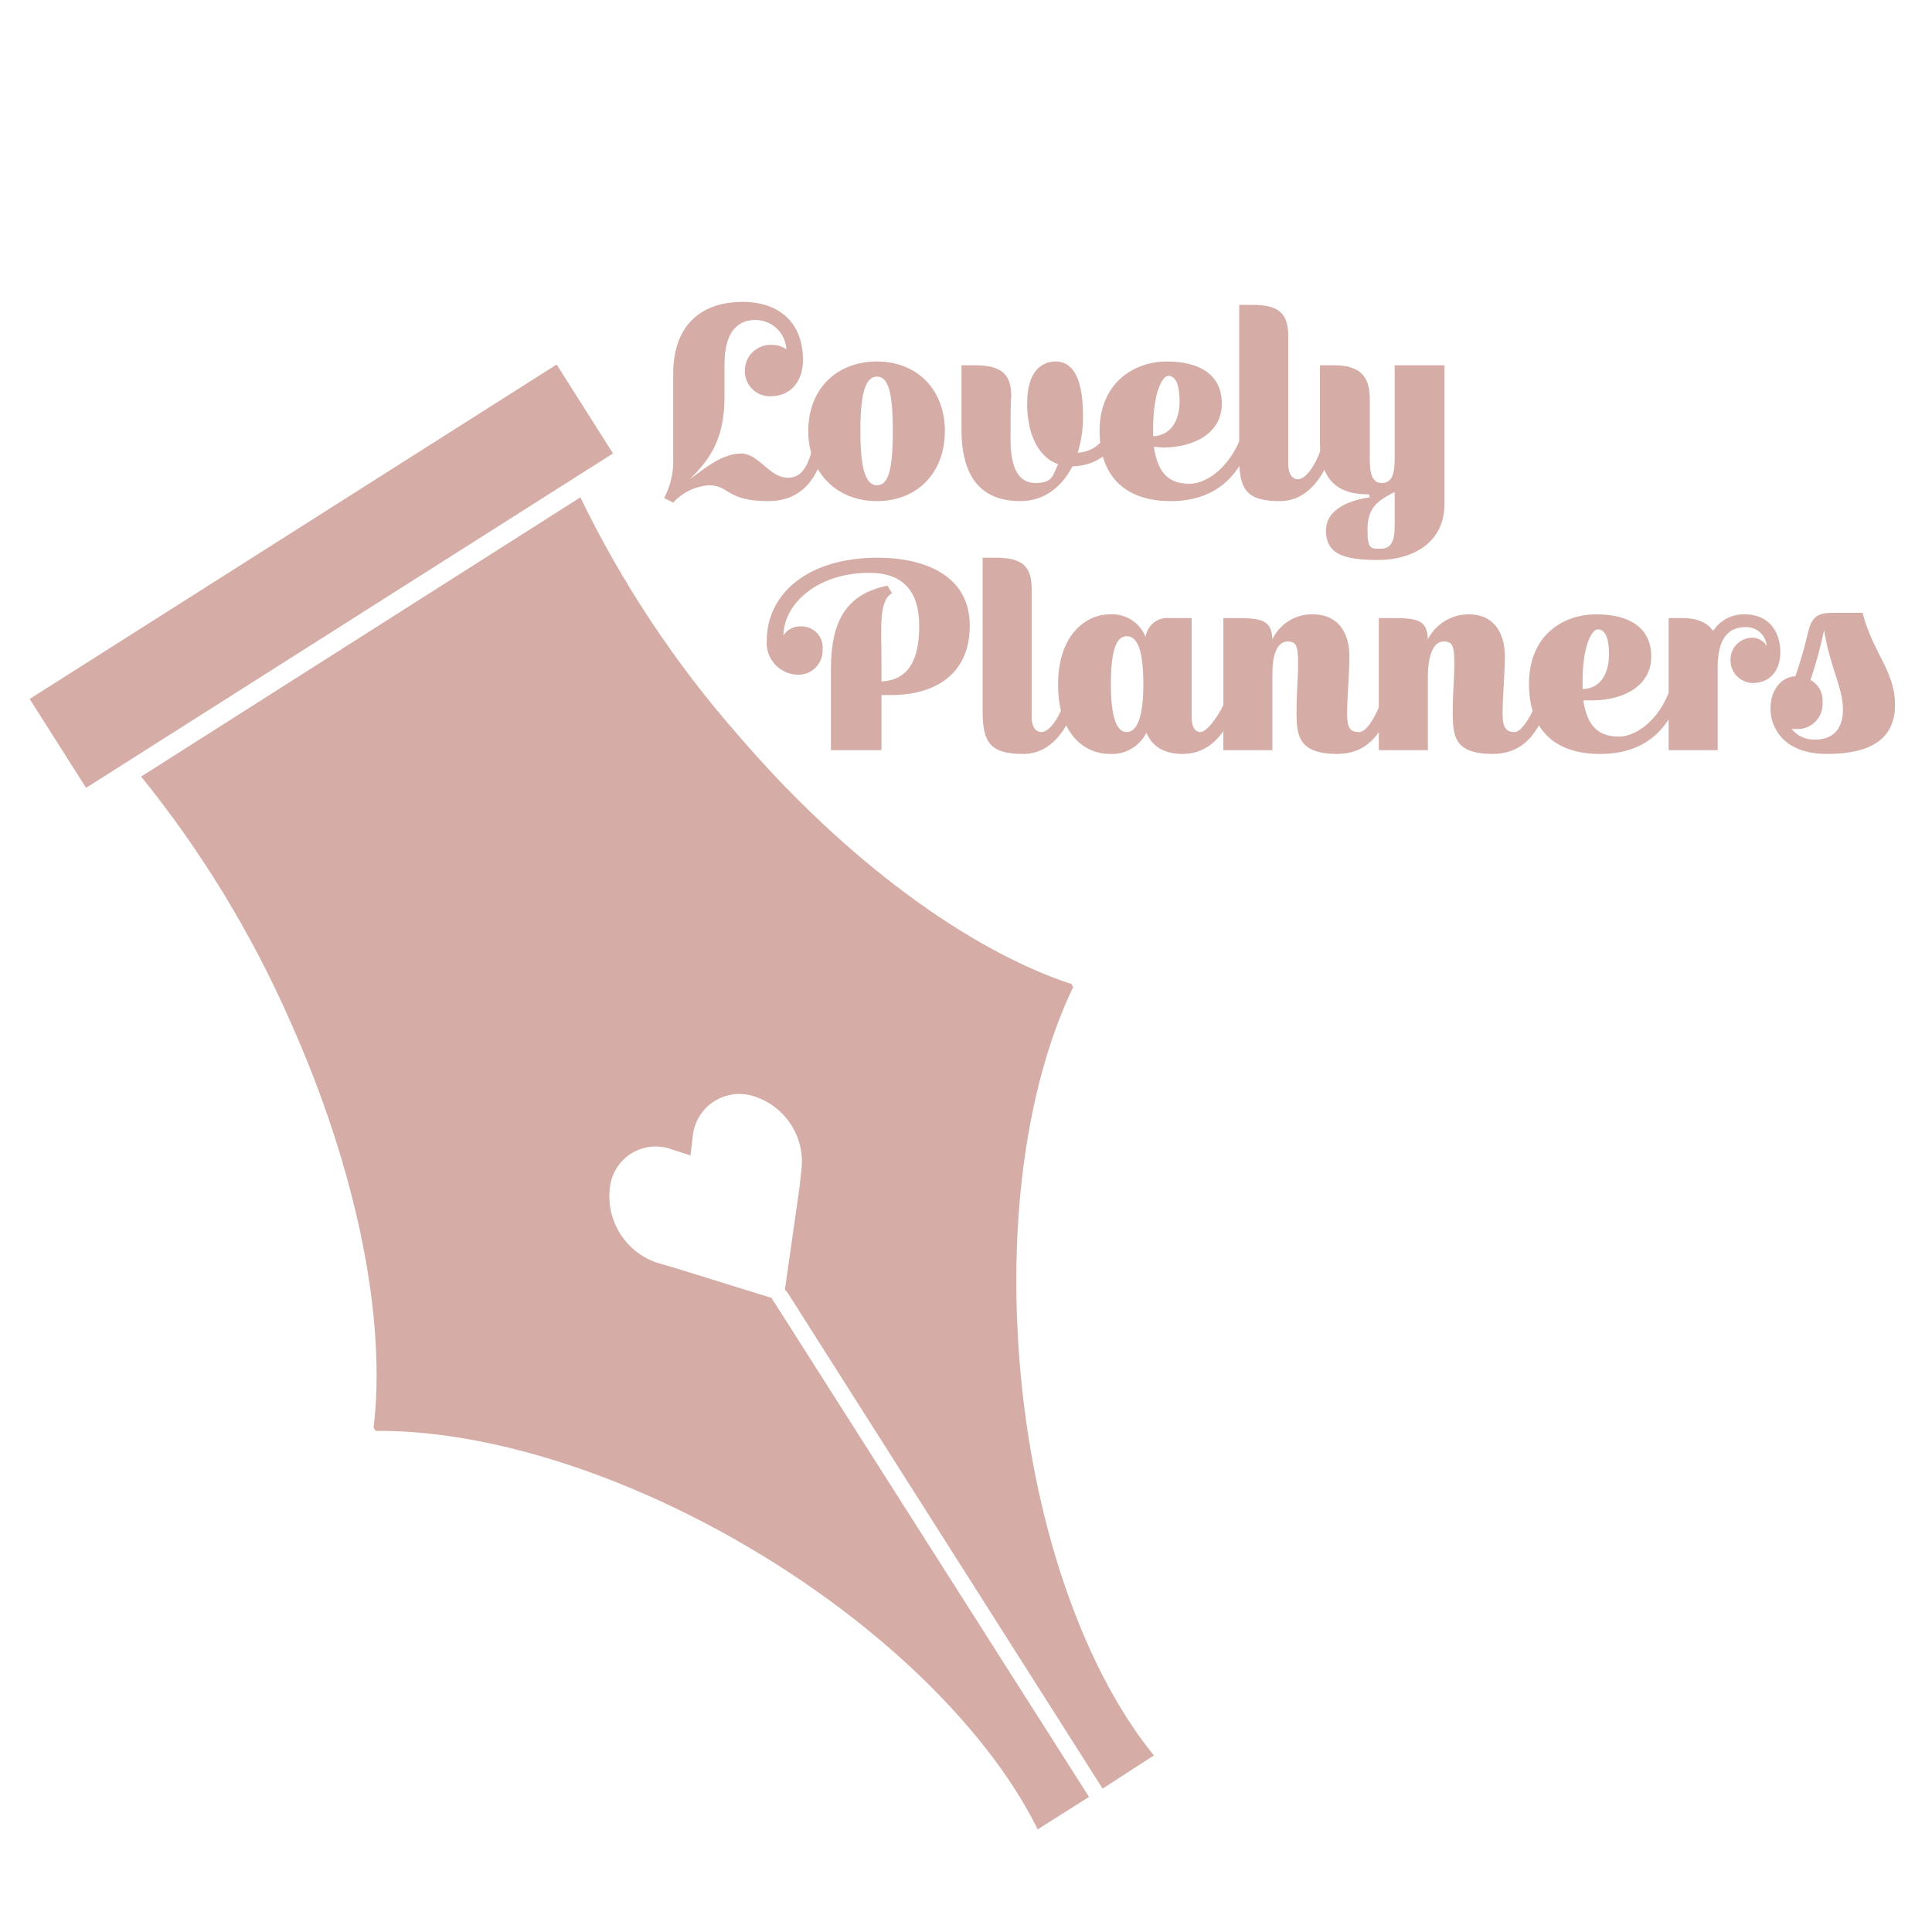
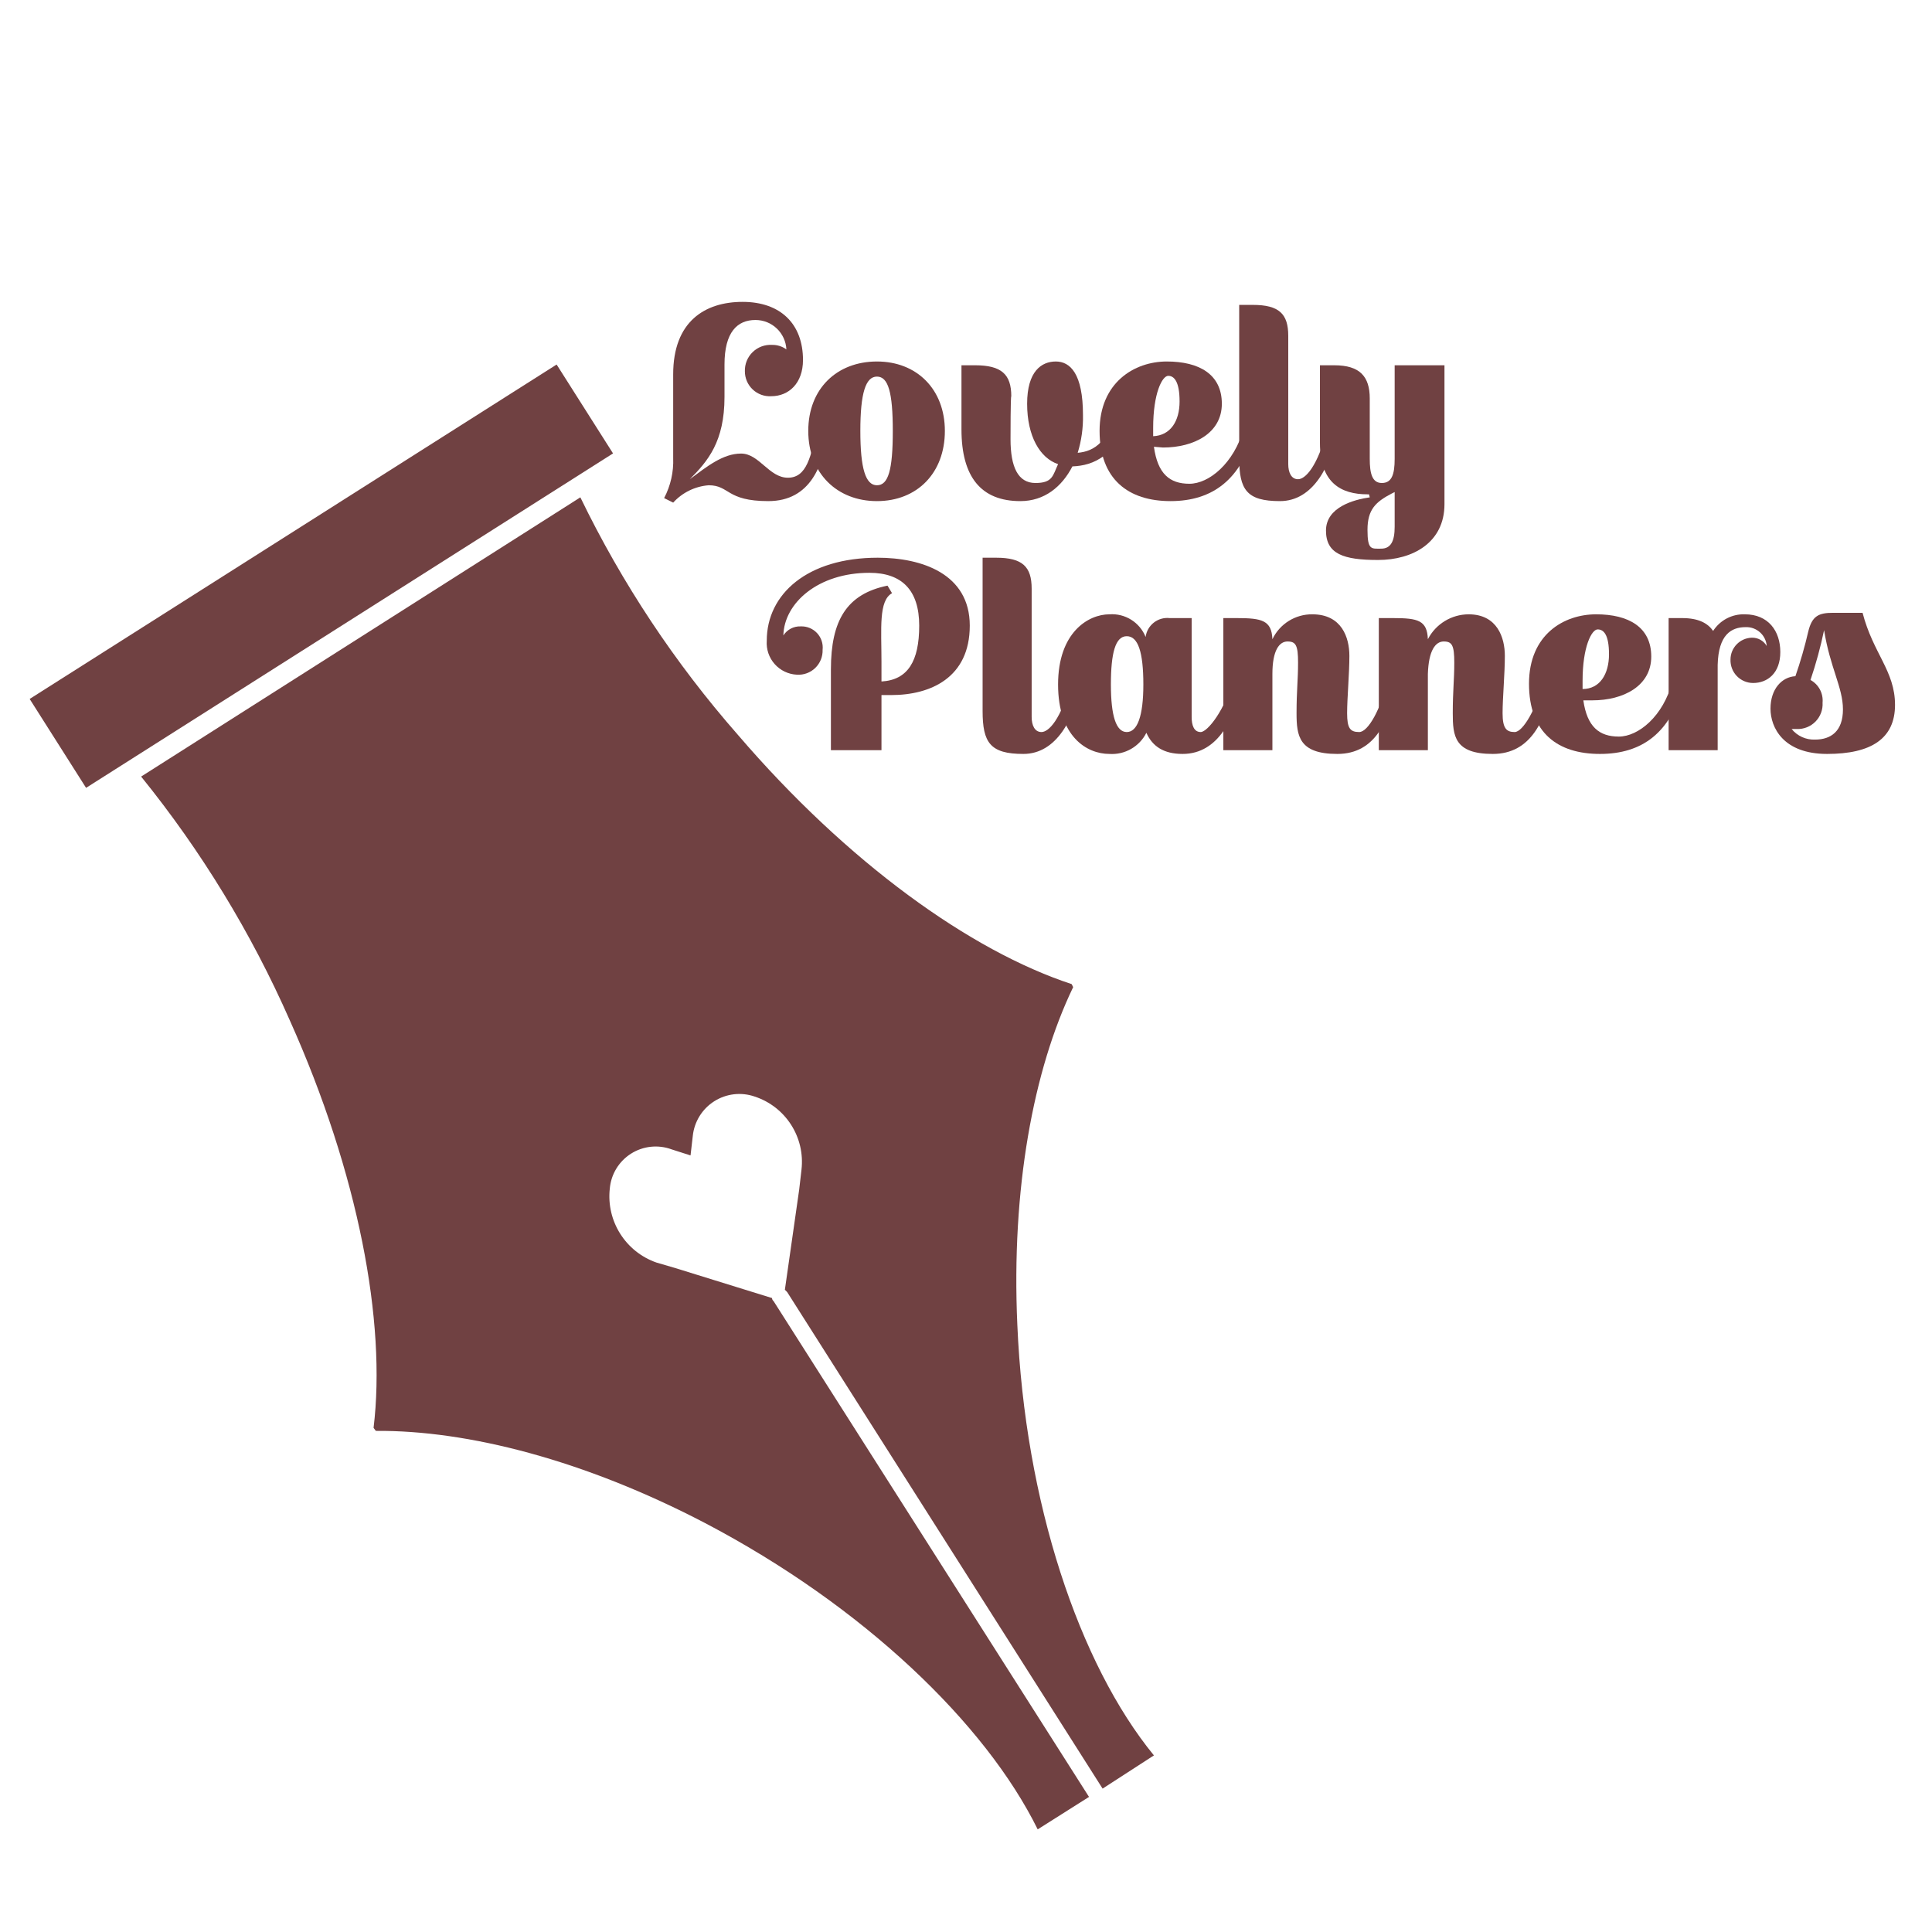
<svg xmlns="http://www.w3.org/2000/svg" height="3.6in" viewBox="0 0 256 256" width="3.6in">
-   <g fill="#d5ada6">
+   <g fill="#704142">
    <path d="m97.8 97.4a140.8 140.8 0 0 1 -20.9-31.5l-29.1 18.5-29.1 18.5a143 143 0 0 1 19.7 32.3c9.1 20.3 12.8 40 11.1 54l.3.4c12.2-.1 27.7 3.9 43.6 12.2 21 11 37.2 26.6 44.1 40.6l6.8-4.3-41.8-65.7a.5.5 0 0 1 -.2-.4l-12.9-4-2.4-.7a9.3 9.3 0 0 1 -6.2-9.8 6.1 6.1 0 0 1 8.2-5.2l2.5.8.3-2.6a6.2 6.2 0 0 1 8.2-5.2 9.1 9.1 0 0 1 6.2 9.7l-.3 2.6-1.9 13.3.3.3 41.8 65.8 6.8-4.4c-9.9-12.1-17.1-33.5-18.1-57.1-.8-17.9 2.1-33.7 7.4-44.7l-.2-.4c-13.4-4.4-29.7-16.1-44.2-33zm-93.87-4.785 69.826-44.313 7.475 11.779-69.826 44.313zm89.97-28.315a7.1 7.1 0 0 0 -4.7 2.3l-1.2-.6a10.5 10.5 0 0 0 1.2-5.3v-11.1c0-7 4.2-9.6 9.2-9.6s8 2.9 8 7.7c0 3.1-1.9 4.8-4.2 4.8a3.3 3.3 0 0 1 -3.5-3.3 3.4 3.4 0 0 1 3.6-3.5 3.1 3.1 0 0 1 1.9.6 4.1 4.1 0 0 0 -4.1-3.9c-2.4 0-4.1 1.6-4.1 5.9v4.3c0 5.9-2.2 8.5-4.6 10.9 2.3-1.7 4.4-3.4 6.8-3.4s3.7 3.2 6.2 3.2 3.1-2.8 3.9-6.9l1.4.4c-.5 4.8-2.3 9.6-7.9 9.6s-5.1-2.1-7.9-2.1z" />
    <path d="m125.2 57.1c0 5.6-3.7 9.3-9 9.3s-9.1-3.7-9.1-9.3 3.8-9.2 9.1-9.2 9 3.7 9 9.2zm-6.9 0c0-5.1-.6-7.2-2.1-7.2s-2.2 2.2-2.2 7.2.7 7.2 2.2 7.2 2.1-2 2.1-7.2zm24.5 2.9c2.3-.2 4.1-1.5 5.6-6.4l1.3.7c-1.5 6.2-4.9 7.4-7.6 7.5-1.4 2.7-3.7 4.6-6.9 4.6-5.2 0-7.8-3.2-7.8-9.5v-8.5h1.8c3.5 0 4.8 1.2 4.8 4.1-.1 0-.1 5.2-.1 5.7 0 3.7 1 5.8 3.3 5.8s2.3-1 3-2.5c-2.4-.8-4.1-3.7-4.1-8s1.9-5.6 3.8-5.6 3.6 1.6 3.6 7.1a15.9 15.9 0 0 1 -.7 5z" />
    <path d="m152.9 59.2c.5 3.6 2.1 4.9 4.7 4.9s5.9-2.7 7.2-7.3l1.4.3c-1.7 6.4-5.5 9.3-11.1 9.3s-9.4-2.9-9.4-9.3 4.6-9.2 8.9-9.2 7.3 1.7 7.3 5.6-3.7 5.8-7.8 5.8zm-.1-1.4c2.3-.1 3.5-2 3.5-4.6s-.7-3.4-1.5-3.4-2 2.3-2 6.9z" />
    <path d="m177.3 56.8c-.9 4.9-3.3 9.6-7.7 9.6s-5.4-1.5-5.4-5.7v-20.3h1.8c3.5 0 4.7 1.2 4.7 4.1v17c0 1.1.4 2 1.3 2s2.6-1.5 4-7.1z" />
    <path d="m181.4 65.5h-.2c-3.5 0-6.3-1.5-6.3-6.8v-10.3h1.9c3.4 0 4.7 1.5 4.7 4.4v8c0 1.9.3 3.2 1.6 3.2s1.7-1.1 1.7-3.2v-12.4h6.6v18.4c0 5.1-4.2 7.4-8.8 7.4s-6.9-.8-6.9-3.9 3.7-4.1 5.8-4.4zm3.4-.3-.4.2c-2.1 1.1-3.2 2.1-3.2 4.8s.5 2.5 1.8 2.5 1.8-1 1.8-2.9zm-74.7 34.2v-10.7c0-6.5 2.1-10 7.5-11.1l.6 1c-1.8 1-1.4 4.7-1.4 9.1v2.6c3.5-.2 5-2.7 5-7.4s-2.3-7-6.6-7c-6.8 0-11.3 4-11.4 8.3a2.6 2.6 0 0 1 2.3-1.2 2.8 2.8 0 0 1 2.9 3.1 3.2 3.2 0 0 1 -3.4 3.3 4.2 4.2 0 0 1 -4-4.5c0-6.2 5.4-11 14.7-11 5.8 0 12.2 2.1 12.2 9s-5.2 9.2-10.4 9.2h-1.3v7.3zm33.2-9.1c-.9 4.9-3.3 9.6-7.7 9.6s-5.4-1.5-5.4-5.7v-20.3h1.8c3.5 0 4.7 1.2 4.7 4.1v17c0 1.1.4 2 1.3 2s2.6-1.5 4-7z" />
    <path d="m157.9 95c0 1.1.3 2 1.2 2s3.3-3 4.3-7.1l1.2.4c-.9 4.7-3.1 9.6-7.9 9.6-2.5 0-4-1-4.8-2.8a5.1 5.1 0 0 1 -4.9 2.8c-3 0-6.8-2.3-6.8-9.2s4-9.3 6.8-9.3a4.8 4.8 0 0 1 4.8 3 2.9 2.9 0 0 1 3.2-2.5h2.9zm-6.4-4.3c0-4.3-.7-6.4-2.2-6.4s-2.1 2.2-2.1 6.4.7 6.3 2.1 6.3 2.2-2.1 2.2-6.3z" />
    <path d="m163.9 81.9c3.3 0 4.6.3 4.7 2.8a5.8 5.8 0 0 1 5.3-3.3c3.9 0 4.9 3.1 4.9 5.5s-.3 5.6-.3 7.6.4 2.5 1.6 2.5 2.9-3.1 3.8-7l1.3.3c-1.1 5.1-2.9 9.6-8 9.6s-5.4-2.4-5.4-5.4.2-4.4.2-6.7-.3-2.8-1.4-2.8-2 1.2-2 4.3v10.1h-6.5v-17.5z" />
    <path d="m184.6 81.9c3.3 0 4.5.3 4.6 2.8a6.1 6.1 0 0 1 5.4-3.3c3.8 0 4.8 3.1 4.8 5.5s-.3 5.6-.3 7.6.5 2.5 1.6 2.5 2.9-3.1 3.9-7l1.3.3c-1.1 5.1-3 9.6-8.1 9.6s-5.3-2.4-5.3-5.4.2-4.4.2-6.7-.3-2.8-1.4-2.8-2 1.2-2.1 4.3v10.1h-6.5v-17.5z" />
    <path d="m209.8 92.8c.5 3.5 2.1 4.8 4.7 4.8s5.9-2.7 7.1-7.3l1.5.3c-1.7 6.5-5.5 9.3-11.1 9.3s-9.4-2.8-9.4-9.3 4.6-9.2 8.9-9.2 7.3 1.7 7.3 5.6-3.7 5.8-7.8 5.8zm-.1-1.5c2.3 0 3.5-2 3.5-4.6s-.7-3.3-1.5-3.3-2 2.3-2 6.8z" />
    <path d="m222.9 81.9c2.2 0 3.4.7 4.1 1.7a4.8 4.8 0 0 1 4.2-2.2c3.1 0 4.7 2.2 4.7 5s-1.7 4.1-3.6 4.1a3 3 0 0 1 -3-3.1 2.9 2.9 0 0 1 2.8-2.9 2.2 2.2 0 0 1 2 1.1 2.7 2.7 0 0 0 -2.8-2.5c-1.9 0-3.6 1-3.7 5v11.3h-6.5v-17.5zm11.7 12c0-2.6 1.5-4.2 3.3-4.3a57.2 57.2 0 0 0 1.7-5.9c.5-2.1 1.4-2.5 3.3-2.5h3.9c1.4 5.4 4.3 7.7 4.3 12.2s-3.2 6.5-9 6.5-7.5-3.5-7.5-6zm5.3-3.8a3.1 3.1 0 0 1 1.6 3 3.3 3.3 0 0 1 -3.4 3.5h-.7a3.8 3.8 0 0 0 3.1 1.4c2.1 0 3.7-1.1 3.7-4s-1.7-5.5-2.5-10.5a56.9 56.9 0 0 1 -1.8 6.6z" />
  </g>
</svg>
